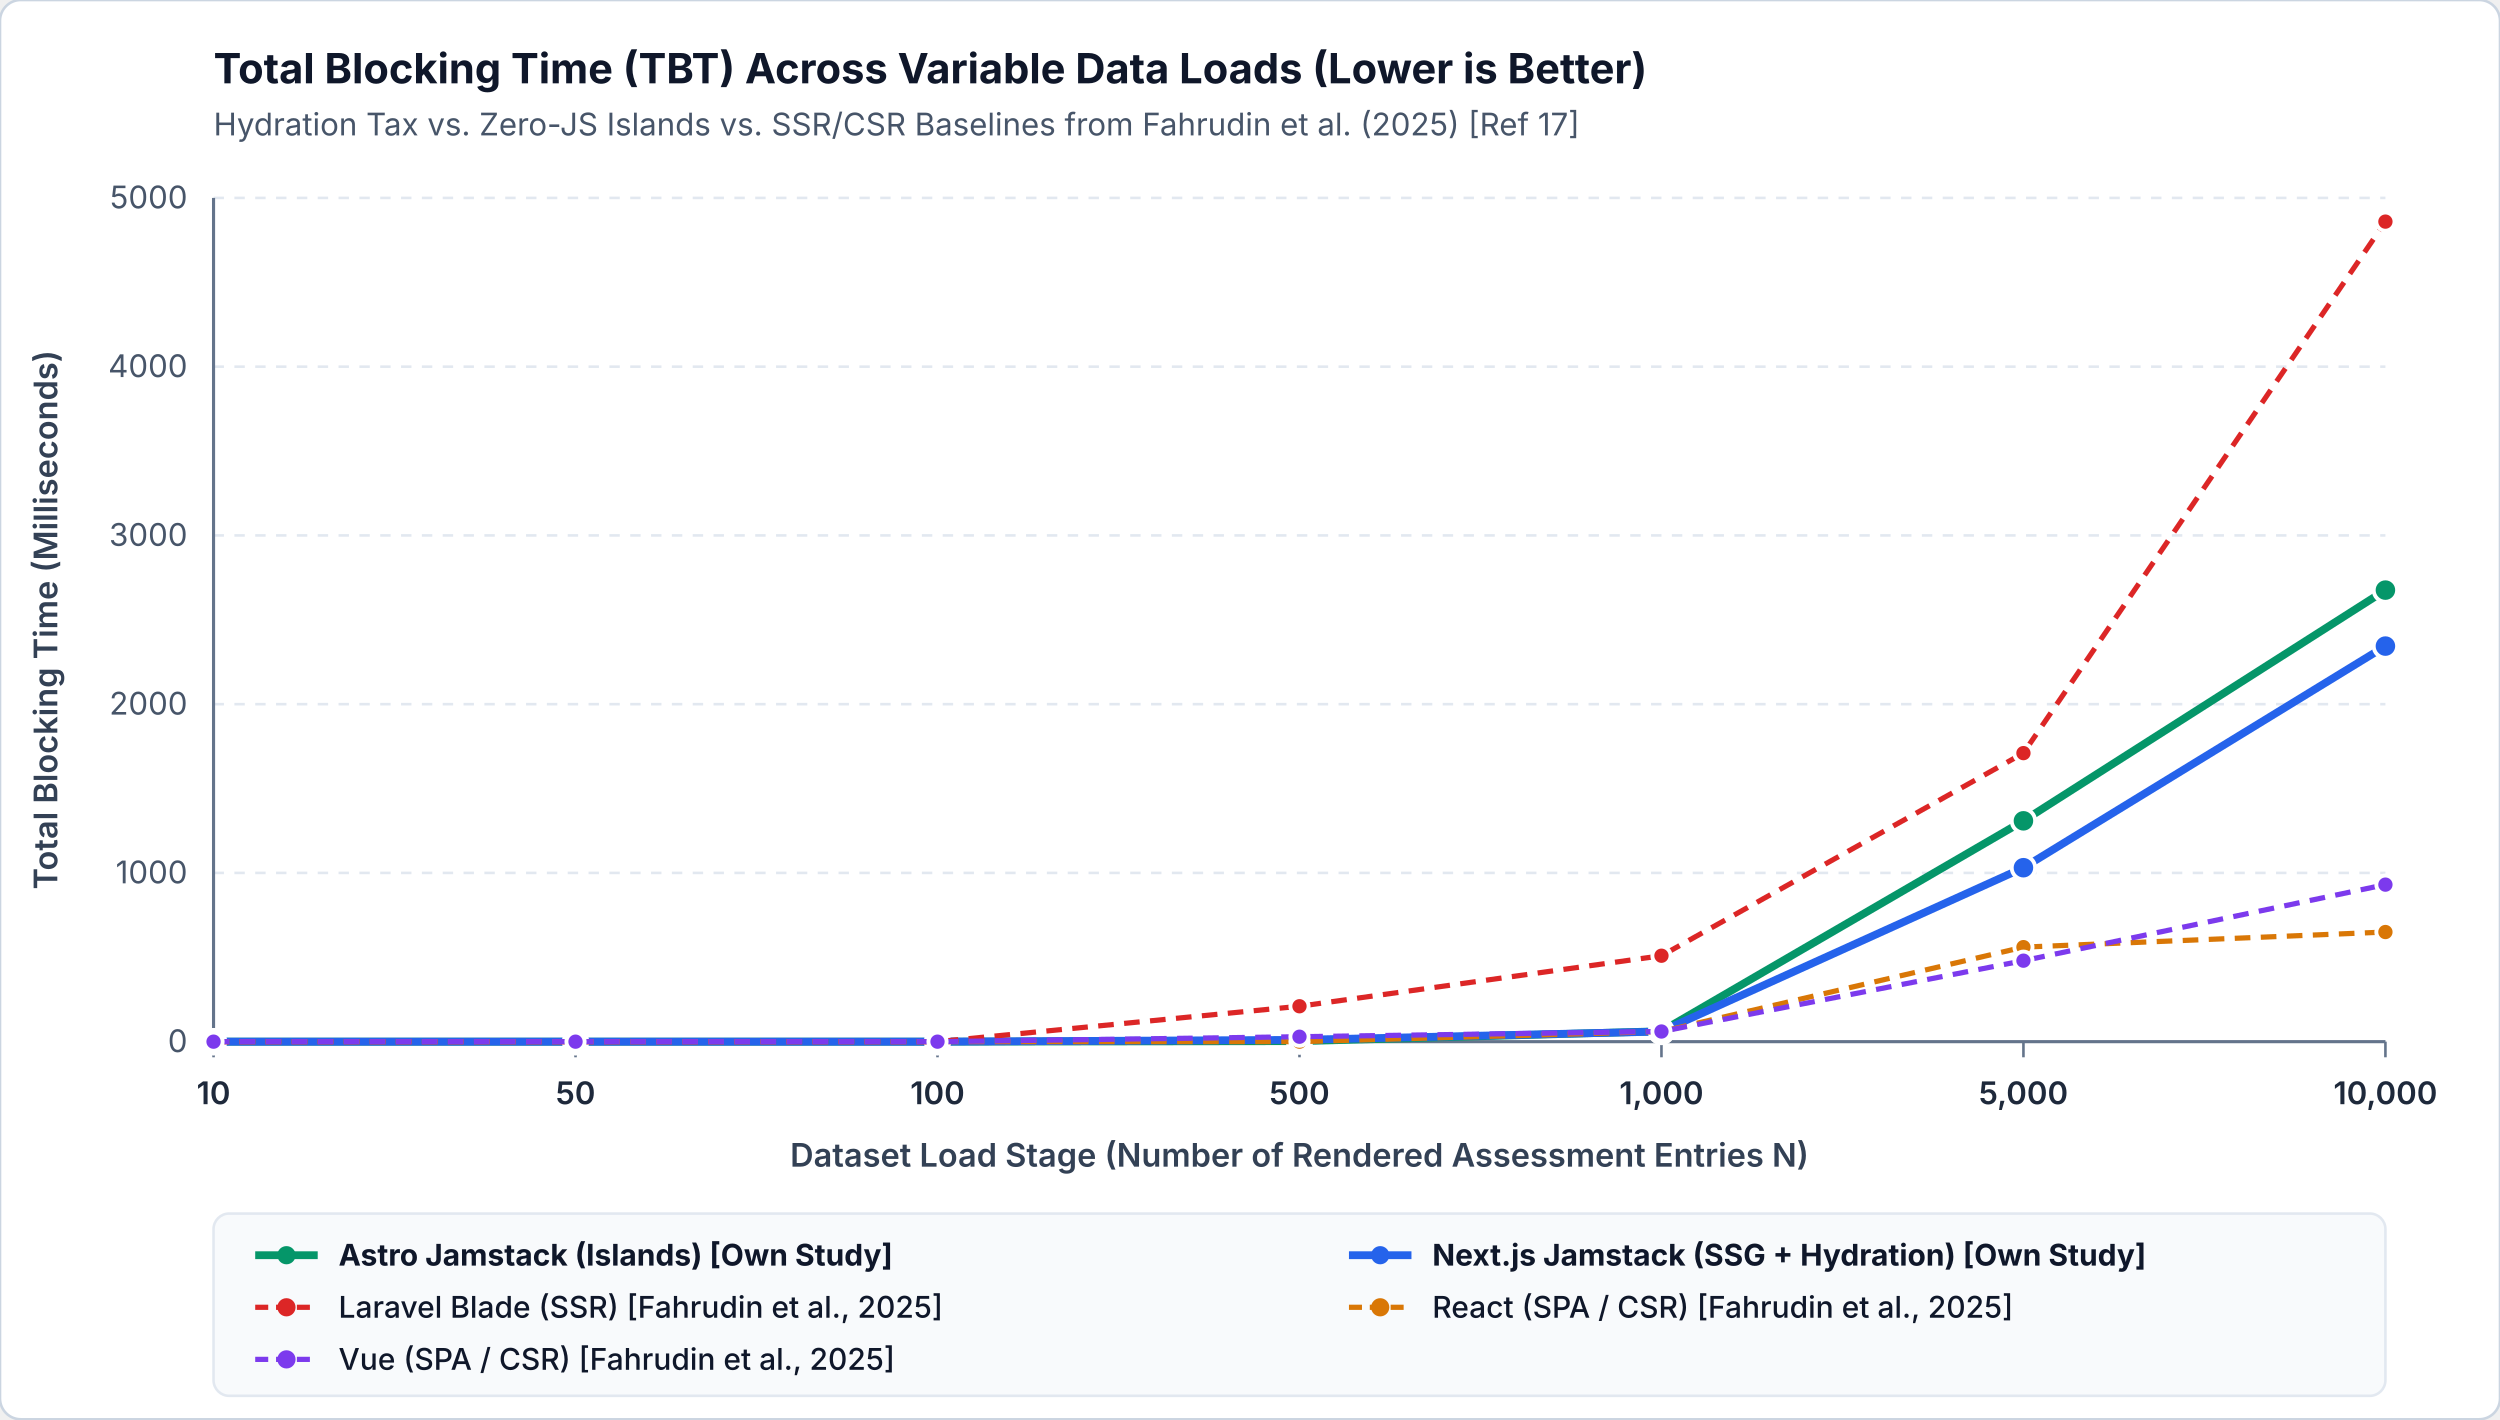
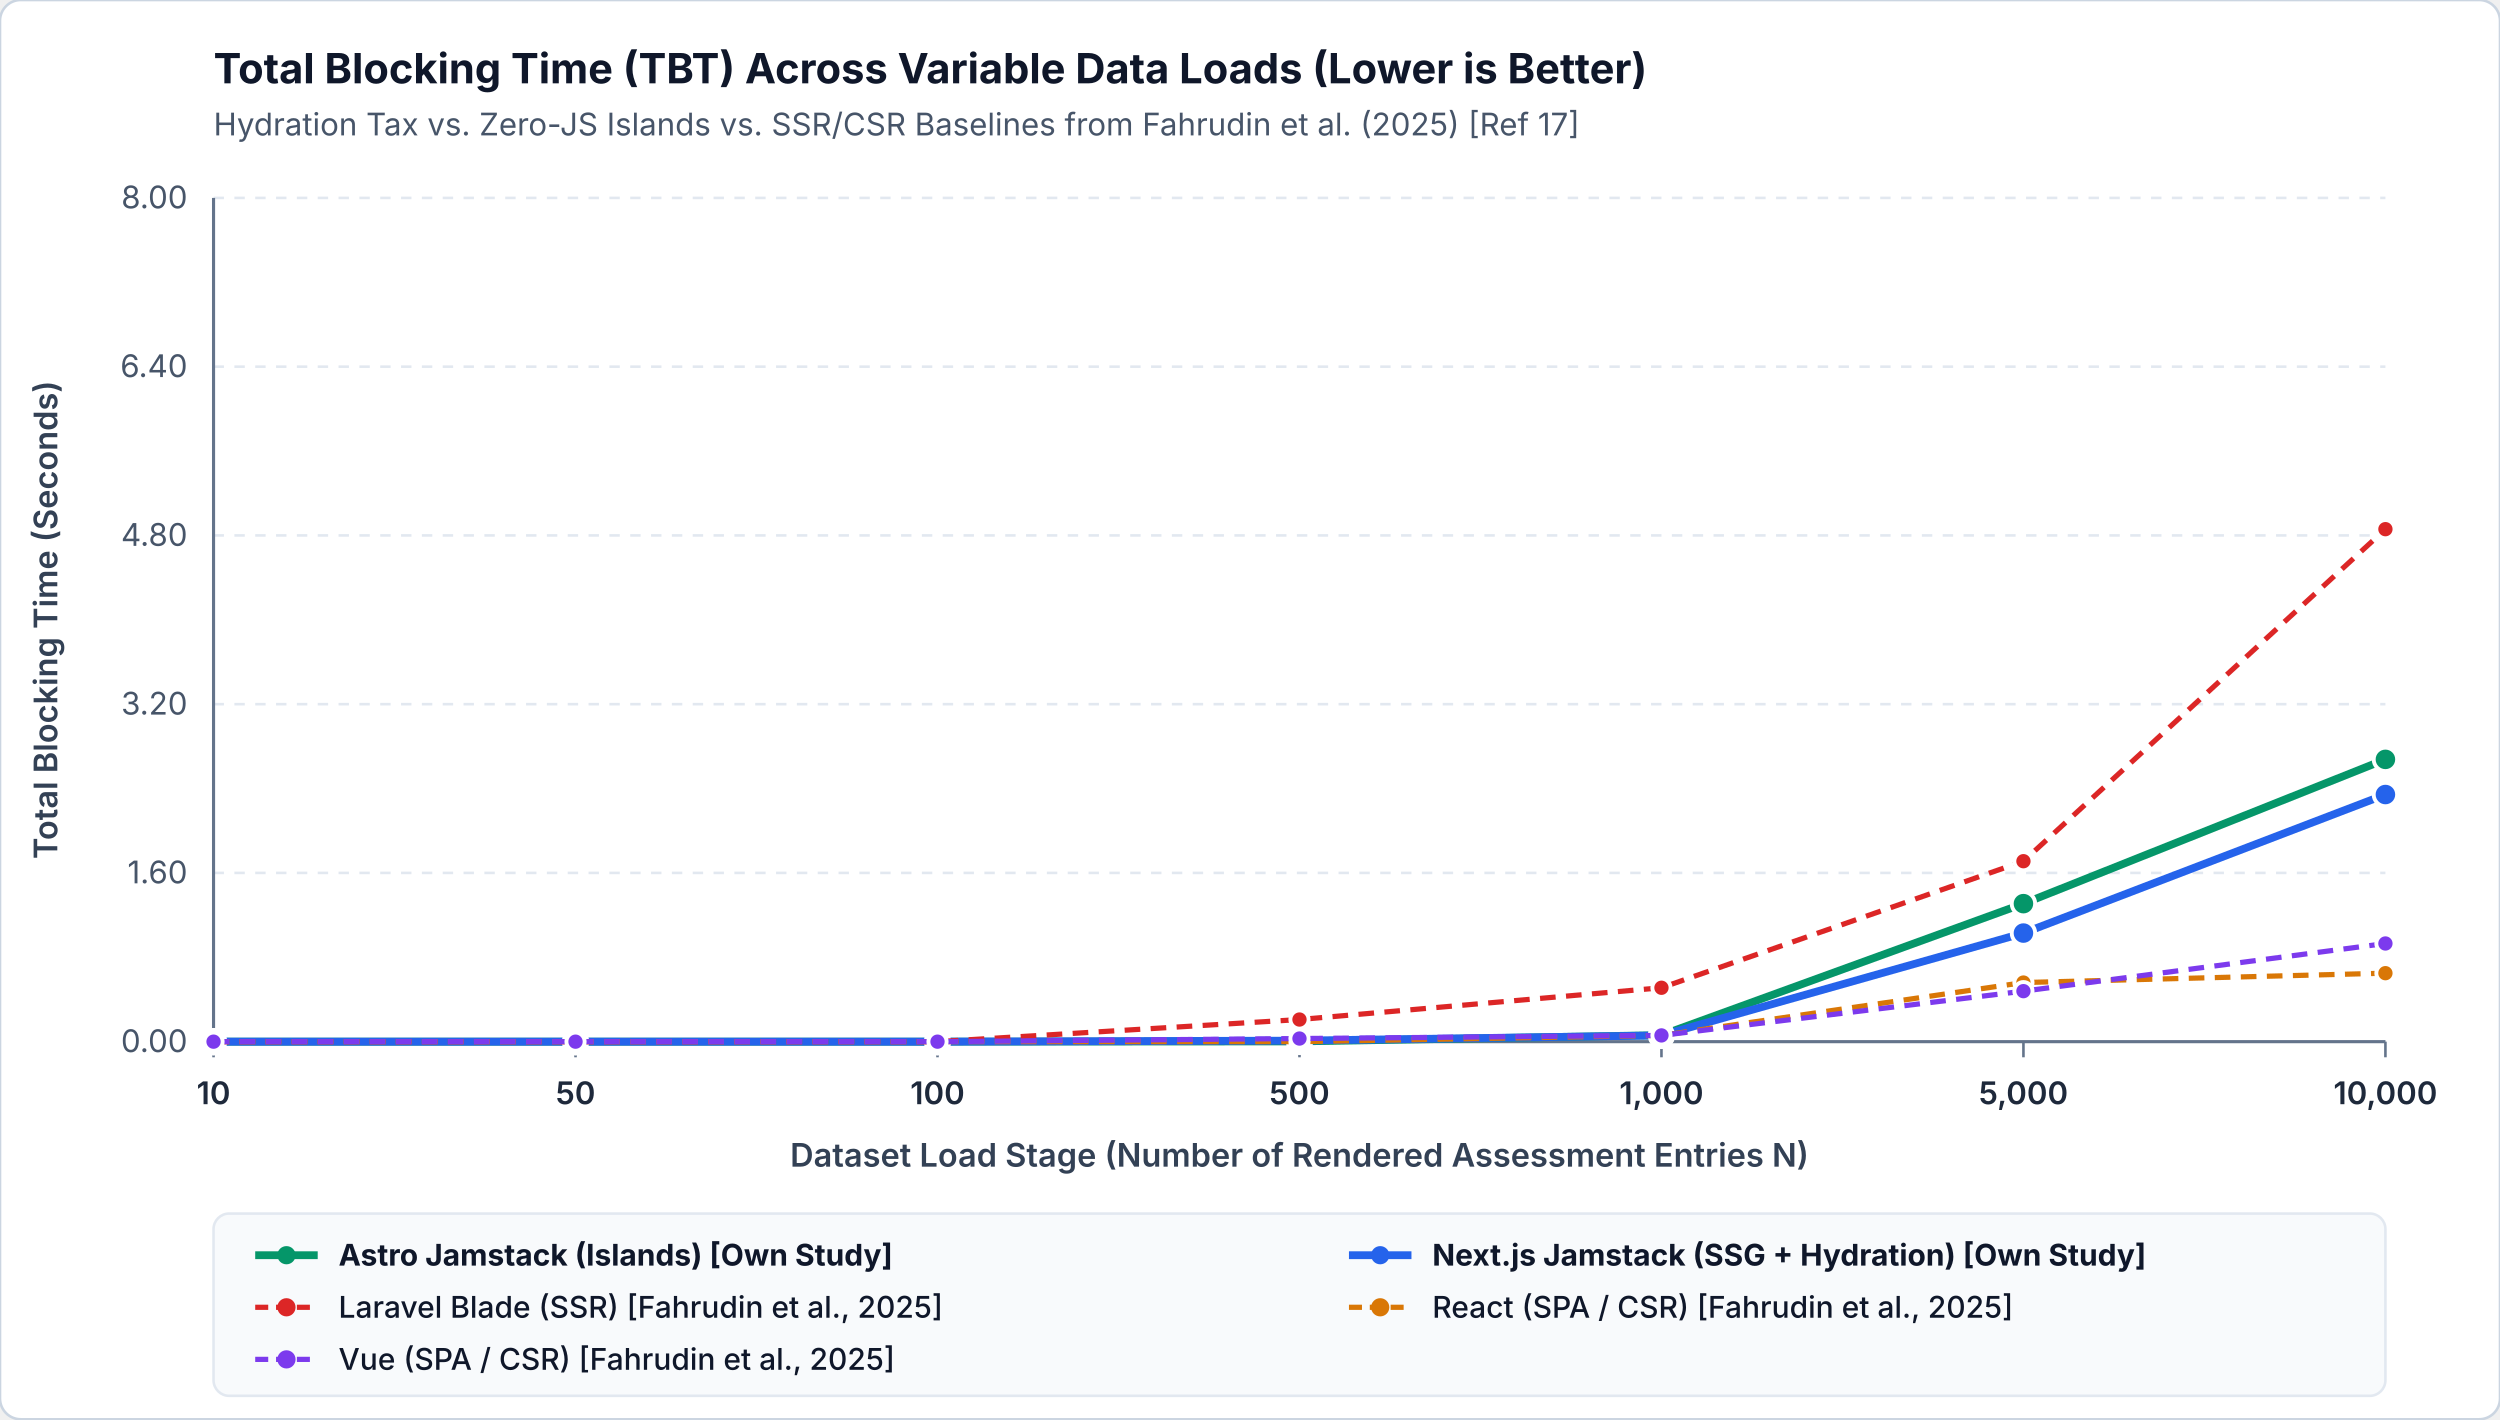
<svg xmlns="http://www.w3.org/2000/svg" viewBox="0 0 960 545" width="100%" height="100%">
  <rect width="960" height="545" fill="#ffffff" rx="8" stroke="#cbd5e1" stroke-width="1" />
  <text x="82" y="32" font-family="Inter, system-ui, sans-serif" font-size="16" font-weight="700" fill="#0f172a">Total Blocking Time (TBT) Across Variable Data Loads (Lower is Better)</text>
  <text x="82" y="52" font-family="Inter, system-ui, sans-serif" font-size="12" fill="#475569">Hydration Tax vs. Zero-JS Islands vs. SSR/CSR Baselines from Fahrudin et al. (2025) [Ref 17]</text>
  <line x1="82" y1="400" x2="916" y2="400" stroke="#e2e8f0" stroke-dasharray="none" stroke-width="1" />
-   <text x="72" y="404" text-anchor="end" font-family="Inter, system-ui, sans-serif" font-size="12" fill="#475569">0</text>
+   <text x="72" y="404" text-anchor="end" font-family="Inter, system-ui, sans-serif" font-size="12" fill="#475569">0.00</text>
  <line x1="82" y1="335.2" x2="916" y2="335.2" stroke="#e2e8f0" stroke-dasharray="4 4" stroke-width="1" />
-   <text x="72" y="339.2" text-anchor="end" font-family="Inter, system-ui, sans-serif" font-size="12" fill="#475569">1000</text>
+   <text x="72" y="339.2" text-anchor="end" font-family="Inter, system-ui, sans-serif" font-size="12" fill="#475569">1.60</text>
  <line x1="82" y1="270.4" x2="916" y2="270.4" stroke="#e2e8f0" stroke-dasharray="4 4" stroke-width="1" />
-   <text x="72" y="274.4" text-anchor="end" font-family="Inter, system-ui, sans-serif" font-size="12" fill="#475569">2000</text>
+   <text x="72" y="274.4" text-anchor="end" font-family="Inter, system-ui, sans-serif" font-size="12" fill="#475569">3.20</text>
  <line x1="82" y1="205.6" x2="916" y2="205.6" stroke="#e2e8f0" stroke-dasharray="4 4" stroke-width="1" />
-   <text x="72" y="209.6" text-anchor="end" font-family="Inter, system-ui, sans-serif" font-size="12" fill="#475569">3000</text>
+   <text x="72" y="209.6" text-anchor="end" font-family="Inter, system-ui, sans-serif" font-size="12" fill="#475569">4.80</text>
  <line x1="82" y1="140.8" x2="916" y2="140.8" stroke="#e2e8f0" stroke-dasharray="4 4" stroke-width="1" />
-   <text x="72" y="144.8" text-anchor="end" font-family="Inter, system-ui, sans-serif" font-size="12" fill="#475569">4000</text>
+   <text x="72" y="144.8" text-anchor="end" font-family="Inter, system-ui, sans-serif" font-size="12" fill="#475569">6.40</text>
  <line x1="82" y1="76" x2="916" y2="76" stroke="#e2e8f0" stroke-dasharray="4 4" stroke-width="1" />
-   <text x="72" y="80" text-anchor="end" font-family="Inter, system-ui, sans-serif" font-size="12" fill="#475569">5000</text>
+   <text x="72" y="80" text-anchor="end" font-family="Inter, system-ui, sans-serif" font-size="12" fill="#475569">8.00</text>
  <line x1="82" y1="76" x2="82" y2="400" stroke="#64748b" stroke-width="1.2" />
  <line x1="82" y1="400" x2="916" y2="400" stroke="#64748b" stroke-width="1.2" />
  <line x1="82" y1="400" x2="82" y2="406" stroke="#64748b" stroke-width="1" />
  <text x="82" y="424" text-anchor="middle" font-family="Inter, system-ui, sans-serif" font-size="12" font-weight="600" fill="#1e293b">10</text>
  <line x1="221" y1="400" x2="221" y2="406" stroke="#64748b" stroke-width="1" />
  <text x="221" y="424" text-anchor="middle" font-family="Inter, system-ui, sans-serif" font-size="12" font-weight="600" fill="#1e293b">50</text>
  <line x1="360" y1="400" x2="360" y2="406" stroke="#64748b" stroke-width="1" />
  <text x="360" y="424" text-anchor="middle" font-family="Inter, system-ui, sans-serif" font-size="12" font-weight="600" fill="#1e293b">100</text>
  <line x1="499" y1="400" x2="499" y2="406" stroke="#64748b" stroke-width="1" />
  <text x="499" y="424" text-anchor="middle" font-family="Inter, system-ui, sans-serif" font-size="12" font-weight="600" fill="#1e293b">500</text>
  <line x1="638" y1="400" x2="638" y2="406" stroke="#64748b" stroke-width="1" />
  <text x="638" y="424" text-anchor="middle" font-family="Inter, system-ui, sans-serif" font-size="12" font-weight="600" fill="#1e293b">1,000</text>
  <line x1="777" y1="400" x2="777" y2="406" stroke="#64748b" stroke-width="1" />
  <text x="777" y="424" text-anchor="middle" font-family="Inter, system-ui, sans-serif" font-size="12" font-weight="600" fill="#1e293b">5,000</text>
  <line x1="916" y1="400" x2="916" y2="406" stroke="#64748b" stroke-width="1" />
  <text x="916" y="424" text-anchor="middle" font-family="Inter, system-ui, sans-serif" font-size="12" font-weight="600" fill="#1e293b">10,000</text>
  <text x="499" y="448" text-anchor="middle" font-family="Inter, system-ui, sans-serif" font-size="12.5" font-weight="600" fill="#334155">Dataset Load Stage (Number of Rendered Assessment Entries N)</text>
-   <text x="22" y="238" text-anchor="middle" transform="rotate(-90, 22, 238)" font-family="Inter, system-ui, sans-serif" font-size="12.5" font-weight="600" fill="#334155">Total Blocking Time (Milliseconds)</text>
-   <path d="M 82.0 400.0 L 221.0 400.0 L 360.0 400.0 L 499.0 399.8 L 638.0 396.0 L 777.0 315.2 L 916.0 226.6" fill="none" stroke="#059669" stroke-width="3" stroke-dasharray="none" />
+   <text x="22" y="238" text-anchor="middle" transform="rotate(-90, 22, 238)" font-family="Inter, system-ui, sans-serif" font-size="12.5" font-weight="600" fill="#334155">Total Blocking Time (Seconds)</text>
+   <path d="M 82.0 400.0 L 221.0 400.0 L 360.0 400.0 L 499.0 399.9 L 638.0 397.5 L 777.0 347.0 L 916.0 291.6" fill="none" stroke="#059669" stroke-width="3" stroke-dasharray="none" />
  <circle cx="82.0" cy="400.0" r="4.5" fill="#059669" stroke="#ffffff" stroke-width="1.5" />
  <circle cx="221.0" cy="400.0" r="4.5" fill="#059669" stroke="#ffffff" stroke-width="1.5" />
  <circle cx="360.0" cy="400.0" r="4.5" fill="#059669" stroke="#ffffff" stroke-width="1.5" />
-   <circle cx="499.0" cy="399.8" r="4.5" fill="#059669" stroke="#ffffff" stroke-width="1.5" />
-   <circle cx="638.0" cy="396.0" r="4.5" fill="#059669" stroke="#ffffff" stroke-width="1.5" />
-   <circle cx="777.0" cy="315.2" r="4.5" fill="#059669" stroke="#ffffff" stroke-width="1.5" />
-   <circle cx="916.0" cy="226.6" r="4.5" fill="#059669" stroke="#ffffff" stroke-width="1.5" />
-   <path d="M 82.0 400.0 L 221.0 400.0 L 360.0 400.0 L 499.0 399.3 L 638.0 396.1 L 777.0 333.2 L 916.0 248.1" fill="none" stroke="#2563eb" stroke-width="3" stroke-dasharray="none" />
+   <circle cx="499.0" cy="399.9" r="4.5" fill="#059669" stroke="#ffffff" stroke-width="1.5" />
+   <circle cx="638.0" cy="397.5" r="4.5" fill="#059669" stroke="#ffffff" stroke-width="1.5" />
+   <circle cx="777.0" cy="347.0" r="4.5" fill="#059669" stroke="#ffffff" stroke-width="1.5" />
+   <circle cx="916.0" cy="291.6" r="4.5" fill="#059669" stroke="#ffffff" stroke-width="1.5" />
+   <path d="M 82.0 400.0 L 221.0 400.0 L 360.0 400.0 L 499.0 399.6 L 638.0 397.6 L 777.0 358.3 L 916.0 305.1" fill="none" stroke="#2563eb" stroke-width="3" stroke-dasharray="none" />
  <circle cx="82.0" cy="400.0" r="4.5" fill="#2563eb" stroke="#ffffff" stroke-width="1.5" />
  <circle cx="221.0" cy="400.0" r="4.5" fill="#2563eb" stroke="#ffffff" stroke-width="1.5" />
  <circle cx="360.0" cy="400.0" r="4.5" fill="#2563eb" stroke="#ffffff" stroke-width="1.5" />
-   <circle cx="499.0" cy="399.3" r="4.5" fill="#2563eb" stroke="#ffffff" stroke-width="1.5" />
-   <circle cx="638.0" cy="396.1" r="4.5" fill="#2563eb" stroke="#ffffff" stroke-width="1.5" />
-   <circle cx="777.0" cy="333.2" r="4.5" fill="#2563eb" stroke="#ffffff" stroke-width="1.5" />
-   <circle cx="916.0" cy="248.1" r="4.5" fill="#2563eb" stroke="#ffffff" stroke-width="1.5" />
-   <path d="M 82.0 400.0 L 221.0 400.0 L 360.0 400.0 L 499.0 386.4 L 638.0 367.0 L 777.0 289.2 L 916.0 85.1" fill="none" stroke="#dc2626" stroke-width="2" stroke-dasharray="6 4" />
+   <circle cx="499.0" cy="399.6" r="4.5" fill="#2563eb" stroke="#ffffff" stroke-width="1.5" />
+   <circle cx="638.0" cy="397.6" r="4.5" fill="#2563eb" stroke="#ffffff" stroke-width="1.5" />
+   <circle cx="777.0" cy="358.3" r="4.5" fill="#2563eb" stroke="#ffffff" stroke-width="1.5" />
+   <circle cx="916.0" cy="305.1" r="4.5" fill="#2563eb" stroke="#ffffff" stroke-width="1.5" />
+   <path d="M 82.0 400.0 L 221.0 400.0 L 360.0 400.0 L 499.0 391.5 L 638.0 379.3 L 777.0 330.7 L 916.0 203.2" fill="none" stroke="#dc2626" stroke-width="2" stroke-dasharray="6 4" />
  <circle cx="82.0" cy="400.0" r="3.5" fill="#dc2626" stroke="#ffffff" stroke-width="1.5" />
  <circle cx="221.0" cy="400.0" r="3.5" fill="#dc2626" stroke="#ffffff" stroke-width="1.5" />
  <circle cx="360.0" cy="400.0" r="3.5" fill="#dc2626" stroke="#ffffff" stroke-width="1.5" />
-   <circle cx="499.0" cy="386.4" r="3.5" fill="#dc2626" stroke="#ffffff" stroke-width="1.5" />
-   <circle cx="638.0" cy="367.0" r="3.5" fill="#dc2626" stroke="#ffffff" stroke-width="1.5" />
-   <circle cx="777.0" cy="289.2" r="3.5" fill="#dc2626" stroke="#ffffff" stroke-width="1.5" />
-   <circle cx="916.0" cy="85.1" r="3.5" fill="#dc2626" stroke="#ffffff" stroke-width="1.5" />
-   <path d="M 82.0 400.0 L 221.0 400.0 L 360.0 400.0 L 499.0 400.0 L 638.0 396.1 L 777.0 363.7 L 916.0 357.9" fill="none" stroke="#d97706" stroke-width="2" stroke-dasharray="6 4" />
+   <circle cx="499.0" cy="391.5" r="3.5" fill="#dc2626" stroke="#ffffff" stroke-width="1.5" />
+   <circle cx="638.0" cy="379.3" r="3.5" fill="#dc2626" stroke="#ffffff" stroke-width="1.5" />
+   <circle cx="777.0" cy="330.7" r="3.5" fill="#dc2626" stroke="#ffffff" stroke-width="1.5" />
+   <circle cx="916.0" cy="203.2" r="3.5" fill="#dc2626" stroke="#ffffff" stroke-width="1.5" />
+   <path d="M 82.0 400.0 L 221.0 400.0 L 360.0 400.0 L 499.0 400.0 L 638.0 397.6 L 777.0 377.3 L 916.0 373.7" fill="none" stroke="#d97706" stroke-width="2" stroke-dasharray="6 4" />
  <circle cx="82.0" cy="400.0" r="3.5" fill="#d97706" stroke="#ffffff" stroke-width="1.5" />
  <circle cx="221.0" cy="400.0" r="3.5" fill="#d97706" stroke="#ffffff" stroke-width="1.5" />
  <circle cx="360.0" cy="400.0" r="3.5" fill="#d97706" stroke="#ffffff" stroke-width="1.5" />
  <circle cx="499.0" cy="400.0" r="3.5" fill="#d97706" stroke="#ffffff" stroke-width="1.5" />
-   <circle cx="638.0" cy="396.1" r="3.5" fill="#d97706" stroke="#ffffff" stroke-width="1.5" />
-   <circle cx="777.0" cy="363.7" r="3.5" fill="#d97706" stroke="#ffffff" stroke-width="1.5" />
-   <circle cx="916.0" cy="357.9" r="3.5" fill="#d97706" stroke="#ffffff" stroke-width="1.5" />
-   <path d="M 82.0 400.0 L 221.0 400.0 L 360.0 400.0 L 499.0 398.1 L 638.0 396.1 L 777.0 368.9 L 916.0 339.7" fill="none" stroke="#7c3aed" stroke-width="2" stroke-dasharray="6 4" />
+   <circle cx="638.0" cy="397.6" r="3.5" fill="#d97706" stroke="#ffffff" stroke-width="1.5" />
+   <circle cx="777.0" cy="377.3" r="3.5" fill="#d97706" stroke="#ffffff" stroke-width="1.5" />
+   <circle cx="916.0" cy="373.7" r="3.5" fill="#d97706" stroke="#ffffff" stroke-width="1.5" />
+   <path d="M 82.0 400.0 L 221.0 400.0 L 360.0 400.0 L 499.0 398.8 L 638.0 397.6 L 777.0 380.6 L 916.0 362.3" fill="none" stroke="#7c3aed" stroke-width="2" stroke-dasharray="6 4" />
  <circle cx="82.0" cy="400.0" r="3.5" fill="#7c3aed" stroke="#ffffff" stroke-width="1.5" />
  <circle cx="221.0" cy="400.0" r="3.5" fill="#7c3aed" stroke="#ffffff" stroke-width="1.5" />
  <circle cx="360.0" cy="400.0" r="3.5" fill="#7c3aed" stroke="#ffffff" stroke-width="1.5" />
-   <circle cx="499.0" cy="398.1" r="3.5" fill="#7c3aed" stroke="#ffffff" stroke-width="1.5" />
-   <circle cx="638.0" cy="396.1" r="3.5" fill="#7c3aed" stroke="#ffffff" stroke-width="1.5" />
-   <circle cx="777.0" cy="368.9" r="3.5" fill="#7c3aed" stroke="#ffffff" stroke-width="1.5" />
-   <circle cx="916.0" cy="339.7" r="3.5" fill="#7c3aed" stroke="#ffffff" stroke-width="1.5" />
+   <circle cx="499.0" cy="398.8" r="3.5" fill="#7c3aed" stroke="#ffffff" stroke-width="1.5" />
+   <circle cx="638.0" cy="397.6" r="3.5" fill="#7c3aed" stroke="#ffffff" stroke-width="1.5" />
+   <circle cx="777.0" cy="380.6" r="3.5" fill="#7c3aed" stroke="#ffffff" stroke-width="1.5" />
+   <circle cx="916.0" cy="362.3" r="3.5" fill="#7c3aed" stroke="#ffffff" stroke-width="1.5" />
  <rect x="82" y="466" width="834" height="70" rx="6" fill="#f8fafc" stroke="#e2e8f0" stroke-width="1" />
  <line x1="98" y1="482" x2="122" y2="482" stroke="#059669" stroke-width="3" stroke-dasharray="none" />
  <circle cx="110" cy="482" r="3.5" fill="#059669" />
  <text x="130" y="486" font-family="Inter, system-ui, sans-serif" font-size="11.5" font-weight="700" fill="#0f172a">Astro Jamstack (Islands) [Own Study]</text>
  <line x1="518" y1="482" x2="542" y2="482" stroke="#2563eb" stroke-width="3" stroke-dasharray="none" />
  <circle cx="530" cy="482" r="3.5" fill="#2563eb" />
  <text x="550" y="486" font-family="Inter, system-ui, sans-serif" font-size="11.5" font-weight="700" fill="#0f172a">Next.js Jamstack (SSG + Hydration) [Own Study]</text>
  <line x1="98" y1="502" x2="122" y2="502" stroke="#dc2626" stroke-width="2" stroke-dasharray="5 3" />
  <circle cx="110" cy="502" r="3.5" fill="#dc2626" />
  <text x="130" y="506" font-family="Inter, system-ui, sans-serif" font-size="11.5" font-weight="500" fill="#0f172a">Laravel Blade (SSR) [Fahrudin et al., 2025]</text>
  <line x1="518" y1="502" x2="542" y2="502" stroke="#d97706" stroke-width="2" stroke-dasharray="5 3" />
  <circle cx="530" cy="502" r="3.5" fill="#d97706" />
  <text x="550" y="506" font-family="Inter, system-ui, sans-serif" font-size="11.5" font-weight="500" fill="#0f172a">React (SPA / CSR) [Fahrudin et al., 2025]</text>
  <line x1="98" y1="522" x2="122" y2="522" stroke="#7c3aed" stroke-width="2" stroke-dasharray="5 3" />
  <circle cx="110" cy="522" r="3.5" fill="#7c3aed" />
  <text x="130" y="526" font-family="Inter, system-ui, sans-serif" font-size="11.5" font-weight="500" fill="#0f172a">Vue (SPA / CSR) [Fahrudin et al., 2025]</text>
</svg>
